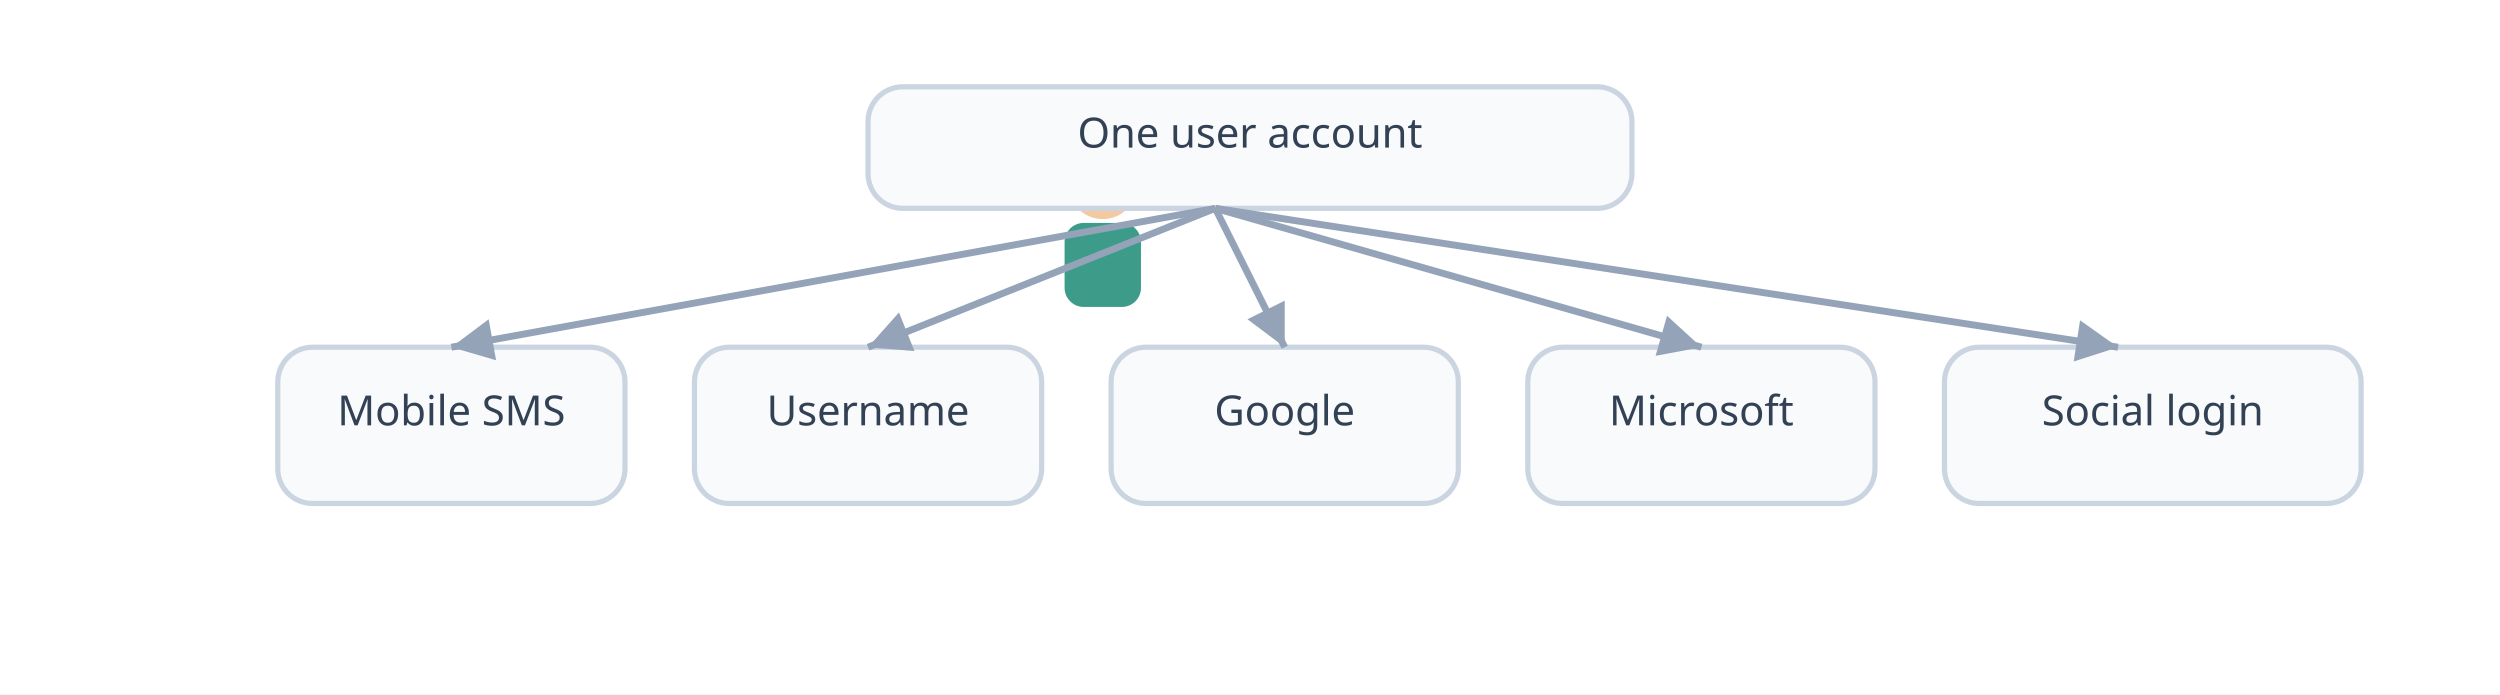
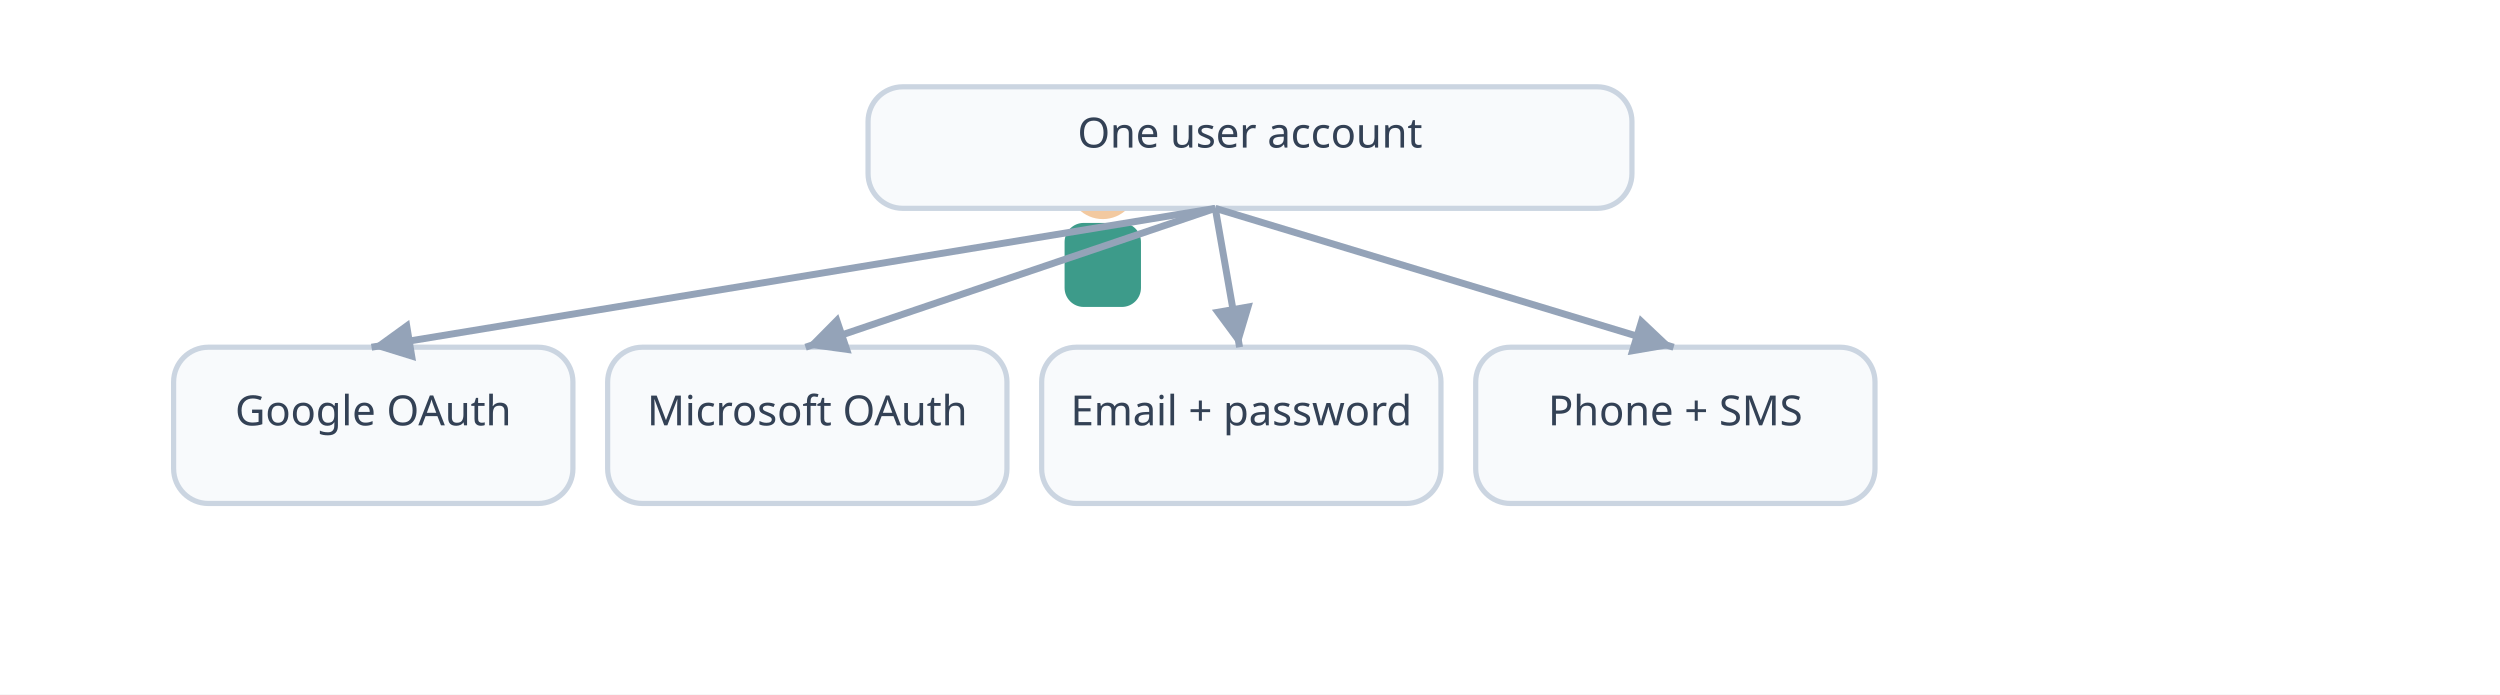
<svg xmlns="http://www.w3.org/2000/svg" viewBox="0 0 720 200" role="img" aria-label="Login methods">
  <defs>
    <marker id="arr" markerWidth="8" markerHeight="8" refX="6" refY="3" orient="auto">
      <path d="M0,0 L6,3 L0,6 Z" fill="#94A3B8" />
    </marker>
  </defs>
  <rect width="720" height="200" fill="#FFFFFF" />
  <g transform="translate(300,40) scale(1.1)">
    <rect x="6" y="22" width="20" height="22" rx="5" fill="#3D9B8A" />
    <circle cx="16" cy="12" r="9" fill="#F2C9A0" />
    <path d="M8 10 Q16 4 24 10" fill="#2C2C2C" />
  </g>
  <rect x="250" y="25" width="220" height="35" rx="10" fill="#F8FAFC" stroke="#CBD5E1" stroke-width="1.5" />
  <text text-anchor="middle" font-family="system-ui,sans-serif" font-size="12" fill="#334155" x="360.0" y="42.5">
    <tspan x="360.0" dy="0">One user account</tspan>
  </text>
-   <rect x="80" y="100" width="100" height="45" rx="10" fill="#F8FAFC" stroke="#CBD5E1" stroke-width="1.5" />
-   <text text-anchor="middle" font-family="system-ui,sans-serif" font-size="12" fill="#334155" x="130.0" y="122.5">
-     <tspan x="130.0" dy="0">Mobile SMS</tspan>
+   <rect x="50" y="100" width="115" height="45" rx="10" fill="#F8FAFC" stroke="#CBD5E1" stroke-width="1.5" />
+   <text text-anchor="middle" font-family="system-ui,sans-serif" font-size="12" fill="#334155" x="107.5" y="122.5">
+     <tspan x="107.5" dy="0">Google OAuth</tspan>
  </text>
-   <rect x="200" y="100" width="100" height="45" rx="10" fill="#F8FAFC" stroke="#CBD5E1" stroke-width="1.5" />
-   <text text-anchor="middle" font-family="system-ui,sans-serif" font-size="12" fill="#334155" x="250.0" y="122.5">
-     <tspan x="250.0" dy="0">Username</tspan>
+   <rect x="175" y="100" width="115" height="45" rx="10" fill="#F8FAFC" stroke="#CBD5E1" stroke-width="1.5" />
+   <text text-anchor="middle" font-family="system-ui,sans-serif" font-size="12" fill="#334155" x="232.5" y="122.5">
+     <tspan x="232.5" dy="0">Microsoft OAuth</tspan>
  </text>
-   <rect x="320" y="100" width="100" height="45" rx="10" fill="#F8FAFC" stroke="#CBD5E1" stroke-width="1.5" />
-   <text text-anchor="middle" font-family="system-ui,sans-serif" font-size="12" fill="#334155" x="370.0" y="122.5">
-     <tspan x="370.0" dy="0">Google</tspan>
+   <rect x="300" y="100" width="115" height="45" rx="10" fill="#F8FAFC" stroke="#CBD5E1" stroke-width="1.5" />
+   <text text-anchor="middle" font-family="system-ui,sans-serif" font-size="12" fill="#334155" x="357.5" y="122.5">
+     <tspan x="357.5" dy="0">Email + password</tspan>
  </text>
-   <rect x="440" y="100" width="100" height="45" rx="10" fill="#F8FAFC" stroke="#CBD5E1" stroke-width="1.5" />
-   <text text-anchor="middle" font-family="system-ui,sans-serif" font-size="12" fill="#334155" x="490.0" y="122.5">
-     <tspan x="490.0" dy="0">Microsoft</tspan>
+   <rect x="425" y="100" width="115" height="45" rx="10" fill="#F8FAFC" stroke="#CBD5E1" stroke-width="1.5" />
+   <text text-anchor="middle" font-family="system-ui,sans-serif" font-size="12" fill="#334155" x="482.5" y="122.5">
+     <tspan x="482.5" dy="0">Phone + SMS</tspan>
  </text>
-   <rect x="560" y="100" width="120" height="45" rx="10" fill="#F8FAFC" stroke="#CBD5E1" stroke-width="1.5" />
-   <text text-anchor="middle" font-family="system-ui,sans-serif" font-size="12" fill="#334155" x="620.0" y="122.5">
-     <tspan x="620.0" dy="0">Social login</tspan>
-   </text>
-   <line x1="350" y1="60" x2="130" y2="100" stroke="#94A3B8" stroke-width="2" marker-end="url(#arr)" />
-   <line x1="350" y1="60" x2="250" y2="100" stroke="#94A3B8" stroke-width="2" marker-end="url(#arr)" />
-   <line x1="350" y1="60" x2="370" y2="100" stroke="#94A3B8" stroke-width="2" marker-end="url(#arr)" />
-   <line x1="350" y1="60" x2="490" y2="100" stroke="#94A3B8" stroke-width="2" marker-end="url(#arr)" />
-   <line x1="350" y1="60" x2="610" y2="100" stroke="#94A3B8" stroke-width="2" marker-end="url(#arr)" />
+   <line x1="350" y1="60" x2="107" y2="100" stroke="#94A3B8" stroke-width="2" marker-end="url(#arr)" />
+   <line x1="350" y1="60" x2="232" y2="100" stroke="#94A3B8" stroke-width="2" marker-end="url(#arr)" />
+   <line x1="350" y1="60" x2="357" y2="100" stroke="#94A3B8" stroke-width="2" marker-end="url(#arr)" />
+   <line x1="350" y1="60" x2="482" y2="100" stroke="#94A3B8" stroke-width="2" marker-end="url(#arr)" />
</svg>
